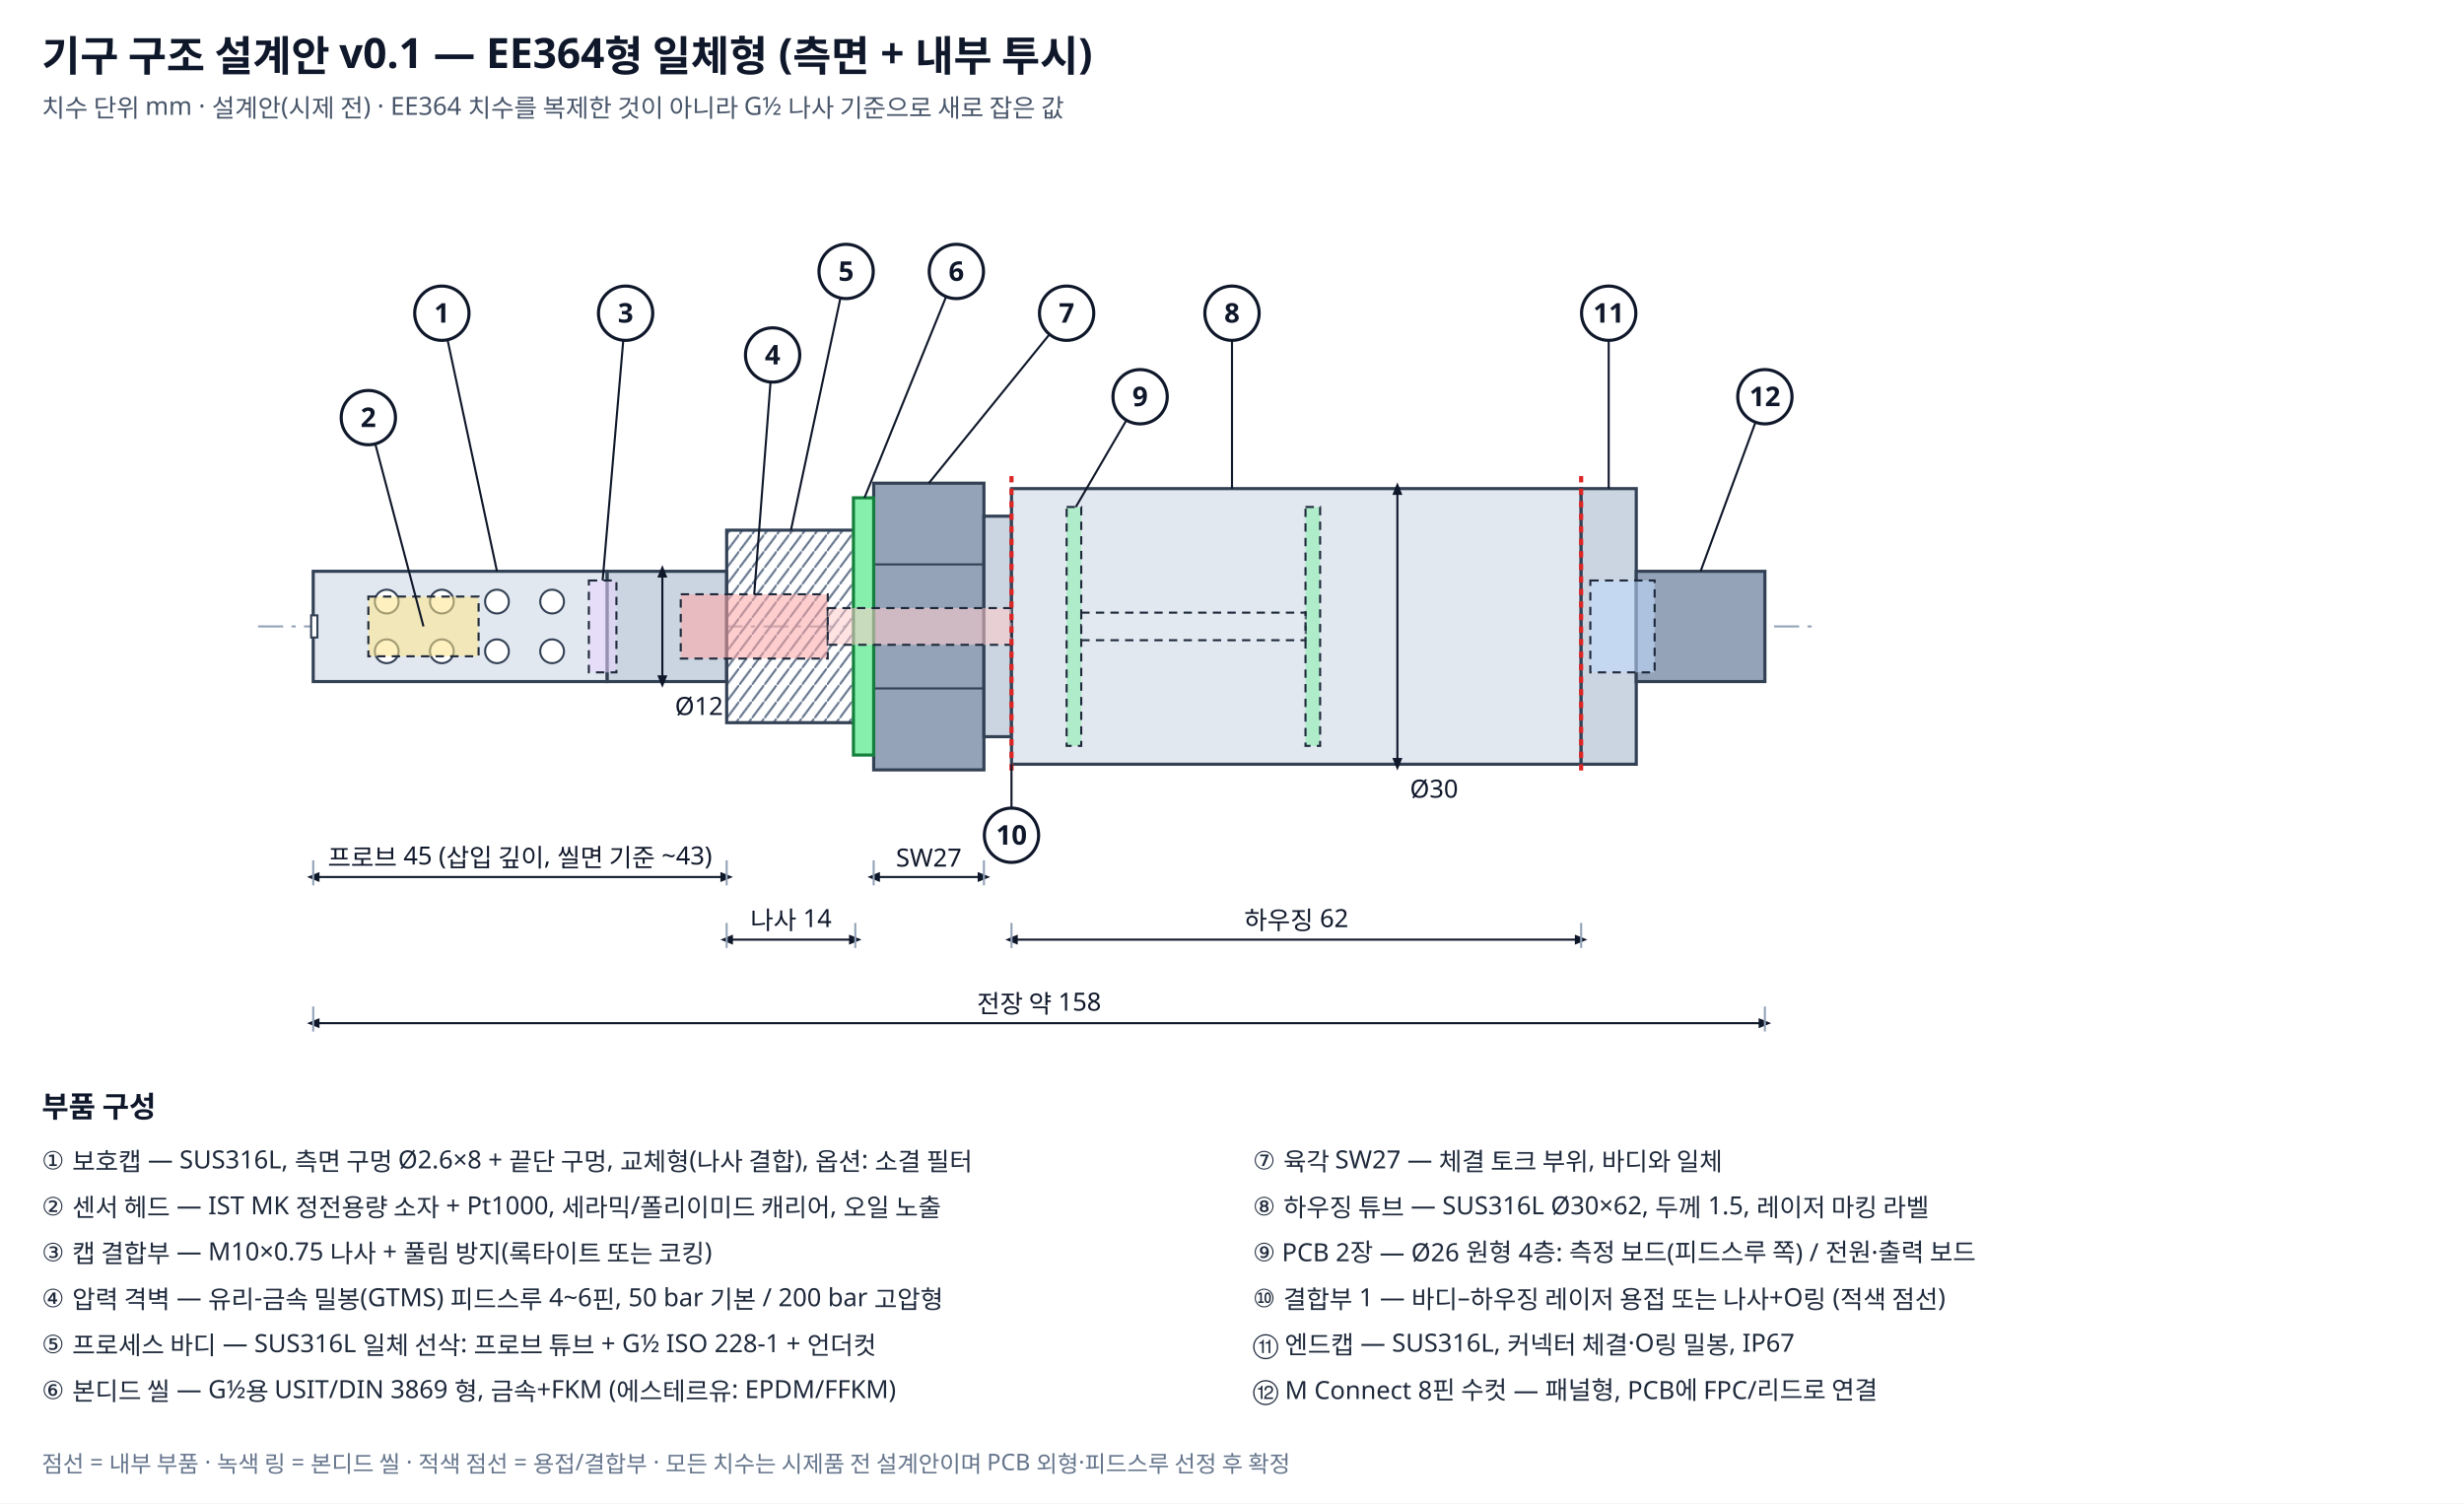
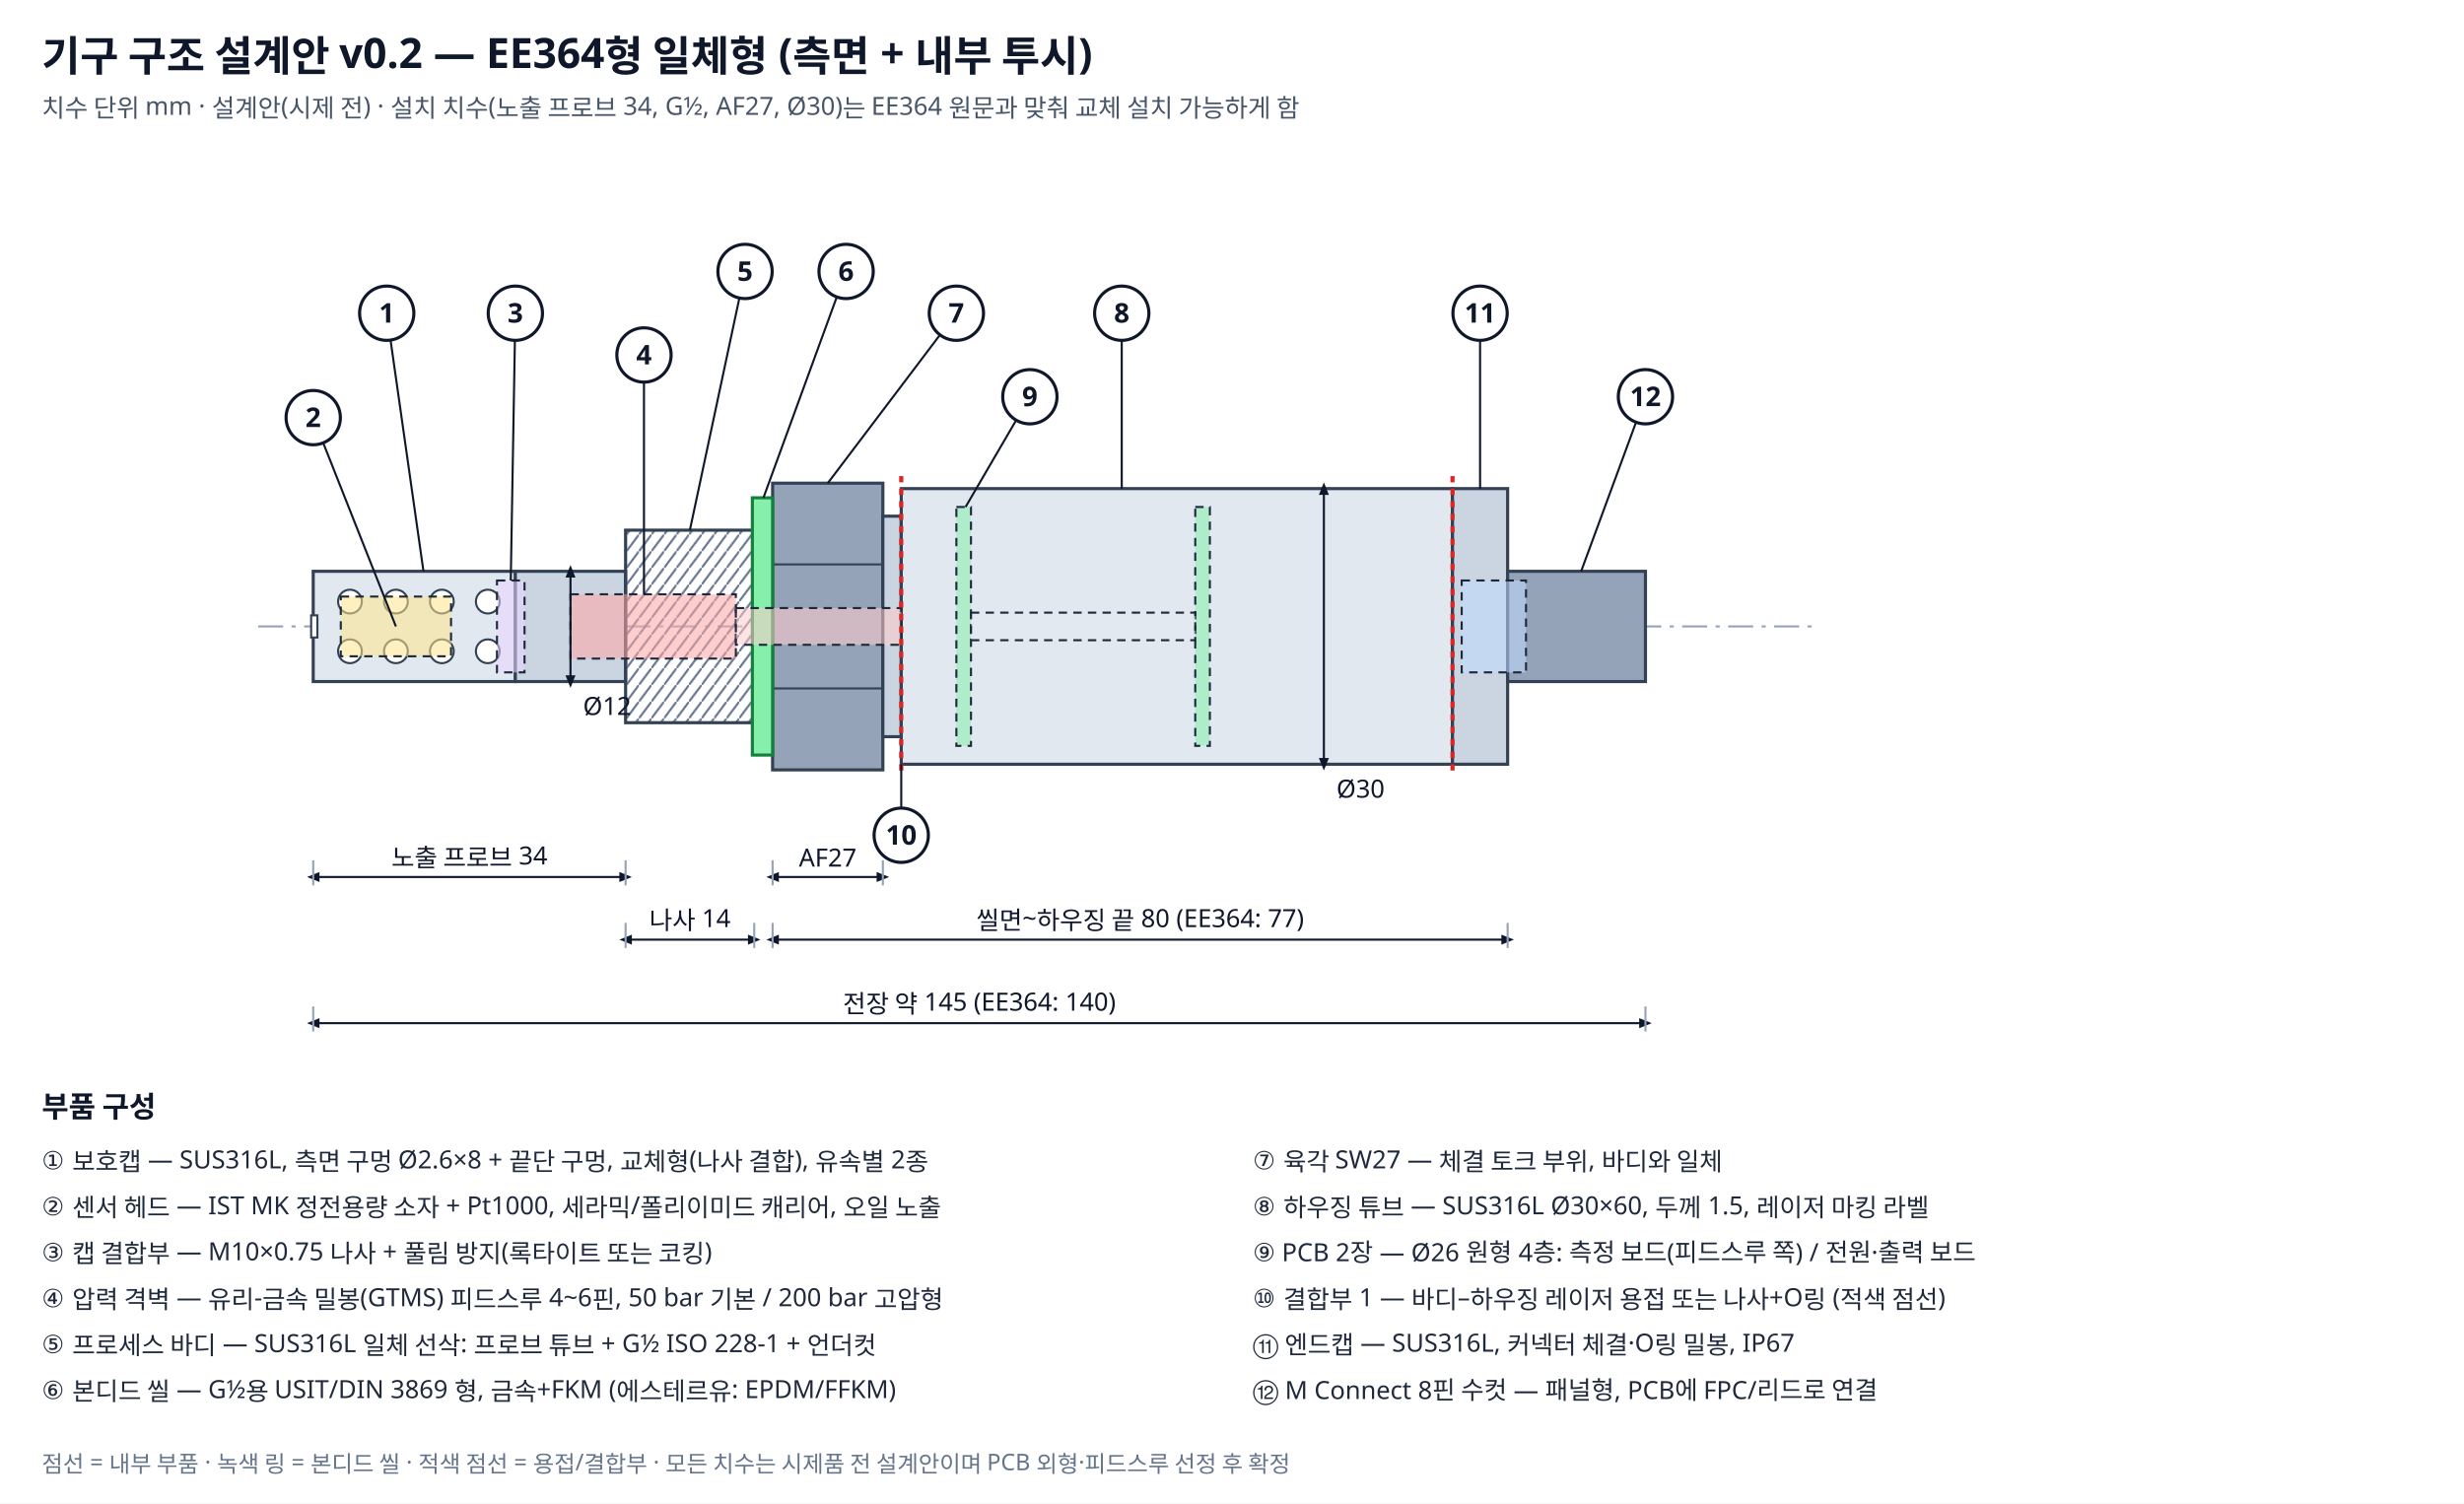
<svg xmlns="http://www.w3.org/2000/svg" viewBox="0 0 1180 720" width="1180" height="720" font-family="'Noto Sans KR','Malgun Gothic','NanumGothic',sans-serif">
  <defs>
    <marker id="d" viewBox="0 0 10 10" refX="5" refY="5" markerWidth="6" markerHeight="6" orient="auto-start-reverse">
      <path d="M0,1 L10,5 L0,9 z" fill="#0f172a" />
    </marker>
    <pattern id="thr" width="6" height="8" patternUnits="userSpaceOnUse">
      <path d="M0,8 L6,0" stroke="#64748b" stroke-width="1" />
    </pattern>
  </defs>
  <rect width="1180" height="720" fill="#fff" />
-   <text x="20" y="34" font-size="20" font-weight="700" fill="#0f172a">기구 구조 설계안 v0.1 — EE364형 일체형 (측면 + 내부 투시)</text>
-   <text x="20" y="56" font-size="12" fill="#475569">치수 단위 mm · 설계안(시제 전) · EE364 치수를 복제한 것이 아니라 G½ 나사 기준으로 새로 잡은 값</text>
+   <text x="20" y="34" font-size="20" font-weight="700" fill="#0f172a">기구 구조 설계안 v0.2 — EE364형 일체형 (측면 + 내부 투시)</text>
+   <text x="20" y="56" font-size="12" fill="#475569">치수 단위 mm · 설계안(시제 전) · 설치 치수(노출 프로브 34, G½, AF27, Ø30)는 EE364 원문과 맞춰 교체 설치 가능하게 함</text>
  <line x1="123.6" y1="300" x2="871.6" y2="300" stroke="#94a3b8" stroke-dasharray="12 4 2 4" />
-   <rect x="150.0" y="273.6" width="140.8" height="52.8" fill="#e2e8f0" stroke="#334155" stroke-width="1.5" />
-   <rect x="290.8" y="273.6" width="57.2" height="52.8" fill="#cbd5e1" stroke="#334155" stroke-width="1.5" />
-   <rect x="348.0" y="253.9" width="61.6" height="92.2" fill="url(#thr)" stroke="#334155" stroke-width="1.5" />
-   <rect x="409.6" y="262.6" width="8.8" height="74.8" fill="#cbd5e1" stroke="#334155" stroke-width="1.5" />
-   <rect x="418.4" y="231.4" width="52.8" height="137.3" fill="#94a3b8" stroke="#334155" stroke-width="1.5" />
-   <rect x="471.2" y="247.2" width="13.2" height="105.6" fill="#cbd5e1" stroke="#334155" stroke-width="1.5" />
-   <rect x="484.4" y="234.0" width="272.8" height="132.0" fill="#e2e8f0" stroke="#334155" stroke-width="1.5" />
-   <rect x="757.2" y="234.0" width="26.4" height="132.0" fill="#cbd5e1" stroke="#334155" stroke-width="1.5" />
-   <rect x="783.6" y="273.6" width="61.6" height="52.8" fill="#94a3b8" stroke="#334155" stroke-width="1.5" />
-   <line x1="418.4" y1="270.3" x2="471.2" y2="270.3" stroke="#334155" />
-   <line x1="418.4" y1="329.7" x2="471.2" y2="329.7" stroke="#334155" />
-   <rect x="408.7" y="238.4" width="9.7" height="123.2" fill="#86efac" stroke="#15803d" stroke-width="1.5" />
-   <circle cx="185.2" cy="288.1" r="5.7" fill="#fff" stroke="#334155" />
-   <circle cx="185.2" cy="311.9" r="5.7" fill="#fff" stroke="#334155" />
+   <rect x="150.0" y="273.6" width="96.8" height="52.8" fill="#e2e8f0" stroke="#334155" stroke-width="1.5" />
+   <rect x="246.8" y="273.6" width="52.8" height="52.8" fill="#cbd5e1" stroke="#334155" stroke-width="1.5" />
+   <rect x="299.6" y="253.9" width="61.6" height="92.2" fill="url(#thr)" stroke="#334155" stroke-width="1.5" />
+   <rect x="361.2" y="262.6" width="8.8" height="74.8" fill="#cbd5e1" stroke="#334155" stroke-width="1.5" />
+   <rect x="370.0" y="231.4" width="52.8" height="137.3" fill="#94a3b8" stroke="#334155" stroke-width="1.5" />
+   <rect x="422.8" y="247.2" width="8.8" height="105.6" fill="#cbd5e1" stroke="#334155" stroke-width="1.5" />
+   <rect x="431.6" y="234.0" width="264.0" height="132.0" fill="#e2e8f0" stroke="#334155" stroke-width="1.5" />
+   <rect x="695.6" y="234.0" width="26.4" height="132.0" fill="#cbd5e1" stroke="#334155" stroke-width="1.5" />
+   <rect x="722.0" y="273.6" width="66.0" height="52.8" fill="#94a3b8" stroke="#334155" stroke-width="1.5" />
+   <line x1="370.0" y1="270.3" x2="422.8" y2="270.3" stroke="#334155" />
+   <line x1="370.0" y1="329.7" x2="422.8" y2="329.7" stroke="#334155" />
+   <rect x="360.3" y="238.4" width="9.7" height="123.2" fill="#86efac" stroke="#15803d" stroke-width="1.5" />
+   <circle cx="167.6" cy="288.1" r="5.7" fill="#fff" stroke="#334155" />
+   <circle cx="167.6" cy="311.9" r="5.7" fill="#fff" stroke="#334155" />
+   <circle cx="189.6" cy="288.1" r="5.7" fill="#fff" stroke="#334155" />
+   <circle cx="189.6" cy="311.9" r="5.7" fill="#fff" stroke="#334155" />
  <circle cx="211.6" cy="288.1" r="5.7" fill="#fff" stroke="#334155" />
  <circle cx="211.6" cy="311.9" r="5.7" fill="#fff" stroke="#334155" />
-   <circle cx="238.0" cy="288.1" r="5.7" fill="#fff" stroke="#334155" />
-   <circle cx="238.0" cy="311.9" r="5.7" fill="#fff" stroke="#334155" />
-   <circle cx="264.4" cy="288.1" r="5.7" fill="#fff" stroke="#334155" />
-   <circle cx="264.4" cy="311.9" r="5.7" fill="#fff" stroke="#334155" />
+   <circle cx="233.6" cy="288.1" r="5.7" fill="#fff" stroke="#334155" />
+   <circle cx="233.6" cy="311.9" r="5.7" fill="#fff" stroke="#334155" />
  <rect x="149.0" y="294.7" width="3" height="10.6" fill="#fff" stroke="#334155" />
-   <rect x="176.4" y="285.7" width="52.8" height="28.6" fill="#fde68a" fill-opacity="0.55" stroke="#1e293b" stroke-dasharray="4 3" />
-   <rect x="282.0" y="278.0" width="13.2" height="44.0" fill="#e9d5ff" fill-opacity="0.55" stroke="#1e293b" stroke-dasharray="4 3" />
-   <rect x="326.0" y="284.6" width="70.4" height="30.8" fill="#fca5a5" fill-opacity="0.55" stroke="#1e293b" stroke-dasharray="4 3" />
-   <rect x="396.4" y="291.2" width="88.0" height="17.6" fill="#fecaca" fill-opacity="0.55" stroke="#1e293b" stroke-dasharray="4 3" />
-   <rect x="510.8" y="242.8" width="7.0" height="114.4" fill="#86efac" fill-opacity="0.55" stroke="#1e293b" stroke-dasharray="4 3" />
-   <rect x="625.2" y="242.8" width="7.0" height="114.4" fill="#86efac" fill-opacity="0.55" stroke="#1e293b" stroke-dasharray="4 3" />
-   <rect x="517.8" y="293.4" width="107.4" height="13.2" fill="#e2e8f0" fill-opacity="0.55" stroke="#1e293b" stroke-dasharray="4 3" />
-   <rect x="761.6" y="278.0" width="30.8" height="44.0" fill="#bfdbfe" fill-opacity="0.55" stroke="#1e293b" stroke-dasharray="4 3" />
-   <line x1="484.4" y1="228.0" x2="484.4" y2="372.0" stroke="#dc2626" stroke-width="2" stroke-dasharray="3 3" />
-   <line x1="757.2" y1="228.0" x2="757.2" y2="372.0" stroke="#dc2626" stroke-width="2" stroke-dasharray="3 3" />
-   <line x1="238.0" y1="273.6" x2="211.6" y2="150.0" stroke="#0f172a" />
-   <circle cx="211.6" cy="150.0" r="13" fill="#fff" stroke="#0f172a" stroke-width="1.5" />
-   <text x="211.6" y="154.5" font-size="13" font-weight="700" text-anchor="middle" fill="#0f172a">1</text>
-   <line x1="202.8" y1="300.0" x2="176.4" y2="200.0" stroke="#0f172a" />
-   <circle cx="176.4" cy="200.0" r="13" fill="#fff" stroke="#0f172a" stroke-width="1.5" />
-   <text x="176.4" y="204.5" font-size="13" font-weight="700" text-anchor="middle" fill="#0f172a">2</text>
-   <line x1="288.6" y1="278.0" x2="299.6" y2="150.0" stroke="#0f172a" />
-   <circle cx="299.6" cy="150.0" r="13" fill="#fff" stroke="#0f172a" stroke-width="1.5" />
-   <text x="299.6" y="154.5" font-size="13" font-weight="700" text-anchor="middle" fill="#0f172a">3</text>
-   <line x1="361.2" y1="284.6" x2="370.0" y2="170.0" stroke="#0f172a" />
-   <circle cx="370.0" cy="170.0" r="13" fill="#fff" stroke="#0f172a" stroke-width="1.5" />
-   <text x="370.0" y="174.5" font-size="13" font-weight="700" text-anchor="middle" fill="#0f172a">4</text>
-   <line x1="378.8" y1="253.8" x2="405.2" y2="130.0" stroke="#0f172a" />
+   <rect x="163.2" y="285.7" width="52.8" height="28.6" fill="#fde68a" fill-opacity="0.55" stroke="#1e293b" stroke-dasharray="4 3" />
+   <rect x="238.0" y="278.0" width="13.2" height="44.0" fill="#e9d5ff" fill-opacity="0.55" stroke="#1e293b" stroke-dasharray="4 3" />
+   <rect x="273.2" y="284.6" width="79.2" height="30.8" fill="#fca5a5" fill-opacity="0.55" stroke="#1e293b" stroke-dasharray="4 3" />
+   <rect x="352.4" y="291.2" width="79.2" height="17.6" fill="#fecaca" fill-opacity="0.55" stroke="#1e293b" stroke-dasharray="4 3" />
+   <rect x="458.0" y="242.8" width="7.0" height="114.4" fill="#86efac" fill-opacity="0.55" stroke="#1e293b" stroke-dasharray="4 3" />
+   <rect x="572.4" y="242.8" width="7.0" height="114.4" fill="#86efac" fill-opacity="0.55" stroke="#1e293b" stroke-dasharray="4 3" />
+   <rect x="465.0" y="293.4" width="107.4" height="13.2" fill="#e2e8f0" fill-opacity="0.55" stroke="#1e293b" stroke-dasharray="4 3" />
+   <rect x="700.0" y="278.0" width="30.8" height="44.0" fill="#bfdbfe" fill-opacity="0.55" stroke="#1e293b" stroke-dasharray="4 3" />
+   <line x1="431.6" y1="228.0" x2="431.6" y2="372.0" stroke="#dc2626" stroke-width="2" stroke-dasharray="3 3" />
+   <line x1="695.6" y1="228.0" x2="695.6" y2="372.0" stroke="#dc2626" stroke-width="2" stroke-dasharray="3 3" />
+   <line x1="202.8" y1="273.6" x2="185.2" y2="150.0" stroke="#0f172a" />
+   <circle cx="185.2" cy="150.0" r="13" fill="#fff" stroke="#0f172a" stroke-width="1.5" />
+   <text x="185.2" y="154.5" font-size="13" font-weight="700" text-anchor="middle" fill="#0f172a">1</text>
+   <line x1="189.6" y1="300.0" x2="150.0" y2="200.0" stroke="#0f172a" />
+   <circle cx="150.0" cy="200.0" r="13" fill="#fff" stroke="#0f172a" stroke-width="1.5" />
+   <text x="150.0" y="204.5" font-size="13" font-weight="700" text-anchor="middle" fill="#0f172a">2</text>
+   <line x1="244.6" y1="278.0" x2="246.8" y2="150.0" stroke="#0f172a" />
+   <circle cx="246.8" cy="150.0" r="13" fill="#fff" stroke="#0f172a" stroke-width="1.5" />
+   <text x="246.8" y="154.5" font-size="13" font-weight="700" text-anchor="middle" fill="#0f172a">3</text>
+   <line x1="308.4" y1="284.6" x2="308.4" y2="170.0" stroke="#0f172a" />
+   <circle cx="308.4" cy="170.0" r="13" fill="#fff" stroke="#0f172a" stroke-width="1.5" />
+   <text x="308.4" y="174.5" font-size="13" font-weight="700" text-anchor="middle" fill="#0f172a">4</text>
+   <line x1="330.4" y1="253.8" x2="356.8" y2="130.0" stroke="#0f172a" />
+   <circle cx="356.8" cy="130.0" r="13" fill="#fff" stroke="#0f172a" stroke-width="1.5" />
+   <text x="356.8" y="134.5" font-size="13" font-weight="700" text-anchor="middle" fill="#0f172a">5</text>
+   <line x1="365.6" y1="238.4" x2="405.2" y2="130.0" stroke="#0f172a" />
  <circle cx="405.2" cy="130.0" r="13" fill="#fff" stroke="#0f172a" stroke-width="1.5" />
-   <text x="405.2" y="134.5" font-size="13" font-weight="700" text-anchor="middle" fill="#0f172a">5</text>
-   <line x1="414.0" y1="238.4" x2="458.0" y2="130.0" stroke="#0f172a" />
-   <circle cx="458.0" cy="130.0" r="13" fill="#fff" stroke="#0f172a" stroke-width="1.5" />
-   <text x="458.0" y="134.5" font-size="13" font-weight="700" text-anchor="middle" fill="#0f172a">6</text>
-   <line x1="444.8" y1="231.4" x2="510.8" y2="150.0" stroke="#0f172a" />
-   <circle cx="510.8" cy="150.0" r="13" fill="#fff" stroke="#0f172a" stroke-width="1.5" />
-   <text x="510.8" y="154.5" font-size="13" font-weight="700" text-anchor="middle" fill="#0f172a">7</text>
-   <line x1="590.0" y1="234.0" x2="590.0" y2="150.0" stroke="#0f172a" />
-   <circle cx="590.0" cy="150.0" r="13" fill="#fff" stroke="#0f172a" stroke-width="1.5" />
-   <text x="590.0" y="154.5" font-size="13" font-weight="700" text-anchor="middle" fill="#0f172a">8</text>
-   <line x1="515.2" y1="242.8" x2="546.0" y2="190.0" stroke="#0f172a" />
-   <circle cx="546.0" cy="190.0" r="13" fill="#fff" stroke="#0f172a" stroke-width="1.5" />
-   <text x="546.0" y="194.5" font-size="13" font-weight="700" text-anchor="middle" fill="#0f172a">9</text>
-   <line x1="484.4" y1="366.0" x2="484.4" y2="400.0" stroke="#0f172a" />
-   <circle cx="484.4" cy="400.0" r="13" fill="#fff" stroke="#0f172a" stroke-width="1.5" />
-   <text x="484.4" y="404.5" font-size="13" font-weight="700" text-anchor="middle" fill="#0f172a">10</text>
-   <line x1="770.4" y1="234.0" x2="770.4" y2="150.0" stroke="#0f172a" />
-   <circle cx="770.4" cy="150.0" r="13" fill="#fff" stroke="#0f172a" stroke-width="1.5" />
-   <text x="770.4" y="154.5" font-size="13" font-weight="700" text-anchor="middle" fill="#0f172a">11</text>
-   <line x1="814.4" y1="273.6" x2="845.2" y2="190.0" stroke="#0f172a" />
-   <circle cx="845.2" cy="190.0" r="13" fill="#fff" stroke="#0f172a" stroke-width="1.5" />
-   <text x="845.2" y="194.5" font-size="13" font-weight="700" text-anchor="middle" fill="#0f172a">12</text>
-   <line x1="150.0" y1="420" x2="348.0" y2="420" stroke="#0f172a" marker-start="url(#d)" marker-end="url(#d)" />
+   <text x="405.2" y="134.5" font-size="13" font-weight="700" text-anchor="middle" fill="#0f172a">6</text>
+   <line x1="396.4" y1="231.4" x2="458.0" y2="150.0" stroke="#0f172a" />
+   <circle cx="458.0" cy="150.0" r="13" fill="#fff" stroke="#0f172a" stroke-width="1.5" />
+   <text x="458.0" y="154.5" font-size="13" font-weight="700" text-anchor="middle" fill="#0f172a">7</text>
+   <line x1="537.2" y1="234.0" x2="537.2" y2="150.0" stroke="#0f172a" />
+   <circle cx="537.2" cy="150.0" r="13" fill="#fff" stroke="#0f172a" stroke-width="1.5" />
+   <text x="537.2" y="154.5" font-size="13" font-weight="700" text-anchor="middle" fill="#0f172a">8</text>
+   <line x1="462.4" y1="242.8" x2="493.2" y2="190.0" stroke="#0f172a" />
+   <circle cx="493.2" cy="190.0" r="13" fill="#fff" stroke="#0f172a" stroke-width="1.5" />
+   <text x="493.2" y="194.5" font-size="13" font-weight="700" text-anchor="middle" fill="#0f172a">9</text>
+   <line x1="431.6" y1="366.0" x2="431.6" y2="400.0" stroke="#0f172a" />
+   <circle cx="431.6" cy="400.0" r="13" fill="#fff" stroke="#0f172a" stroke-width="1.5" />
+   <text x="431.6" y="404.5" font-size="13" font-weight="700" text-anchor="middle" fill="#0f172a">10</text>
+   <line x1="708.8" y1="234.0" x2="708.8" y2="150.0" stroke="#0f172a" />
+   <circle cx="708.8" cy="150.0" r="13" fill="#fff" stroke="#0f172a" stroke-width="1.5" />
+   <text x="708.8" y="154.5" font-size="13" font-weight="700" text-anchor="middle" fill="#0f172a">11</text>
+   <line x1="757.2" y1="273.6" x2="788.0" y2="190.0" stroke="#0f172a" />
+   <circle cx="788.0" cy="190.0" r="13" fill="#fff" stroke="#0f172a" stroke-width="1.5" />
+   <text x="788.0" y="194.5" font-size="13" font-weight="700" text-anchor="middle" fill="#0f172a">12</text>
+   <line x1="150.0" y1="420" x2="299.6" y2="420" stroke="#0f172a" marker-start="url(#d)" marker-end="url(#d)" />
  <line x1="150.0" y1="412" x2="150.0" y2="424" stroke="#94a3b8" />
-   <line x1="348.0" y1="412" x2="348.0" y2="424" stroke="#94a3b8" />
-   <text x="249.0" y="415" font-size="12" text-anchor="middle" fill="#0f172a">프로브 45 (삽입 깊이, 씰면 기준 ~43)</text>
-   <line x1="348.0" y1="450" x2="409.6" y2="450" stroke="#0f172a" marker-start="url(#d)" marker-end="url(#d)" />
-   <line x1="348.0" y1="442" x2="348.0" y2="454" stroke="#94a3b8" />
-   <line x1="409.6" y1="442" x2="409.6" y2="454" stroke="#94a3b8" />
-   <text x="378.8" y="445" font-size="12" text-anchor="middle" fill="#0f172a">나사 14</text>
-   <line x1="418.4" y1="420" x2="471.2" y2="420" stroke="#0f172a" marker-start="url(#d)" marker-end="url(#d)" />
-   <line x1="418.4" y1="412" x2="418.4" y2="424" stroke="#94a3b8" />
-   <line x1="471.2" y1="412" x2="471.2" y2="424" stroke="#94a3b8" />
-   <text x="444.8" y="415" font-size="12" text-anchor="middle" fill="#0f172a">SW27</text>
-   <line x1="484.4" y1="450" x2="757.2" y2="450" stroke="#0f172a" marker-start="url(#d)" marker-end="url(#d)" />
-   <line x1="484.4" y1="442" x2="484.4" y2="454" stroke="#94a3b8" />
-   <line x1="757.2" y1="442" x2="757.2" y2="454" stroke="#94a3b8" />
-   <text x="620.8" y="445" font-size="12" text-anchor="middle" fill="#0f172a">하우징 62</text>
-   <line x1="150.0" y1="490" x2="845.2" y2="490" stroke="#0f172a" marker-start="url(#d)" marker-end="url(#d)" />
+   <line x1="299.6" y1="412" x2="299.6" y2="424" stroke="#94a3b8" />
+   <text x="224.8" y="415" font-size="12" text-anchor="middle" fill="#0f172a">노출 프로브 34</text>
+   <line x1="299.6" y1="450" x2="361.2" y2="450" stroke="#0f172a" marker-start="url(#d)" marker-end="url(#d)" />
+   <line x1="299.6" y1="442" x2="299.6" y2="454" stroke="#94a3b8" />
+   <line x1="361.2" y1="442" x2="361.2" y2="454" stroke="#94a3b8" />
+   <text x="330.4" y="445" font-size="12" text-anchor="middle" fill="#0f172a">나사 14</text>
+   <line x1="370.0" y1="420" x2="422.8" y2="420" stroke="#0f172a" marker-start="url(#d)" marker-end="url(#d)" />
+   <line x1="370.0" y1="412" x2="370.0" y2="424" stroke="#94a3b8" />
+   <line x1="422.8" y1="412" x2="422.8" y2="424" stroke="#94a3b8" />
+   <text x="396.4" y="415" font-size="12" text-anchor="middle" fill="#0f172a">AF27</text>
+   <line x1="370.0" y1="450" x2="722.0" y2="450" stroke="#0f172a" marker-start="url(#d)" marker-end="url(#d)" />
+   <line x1="370.0" y1="442" x2="370.0" y2="454" stroke="#94a3b8" />
+   <line x1="722.0" y1="442" x2="722.0" y2="454" stroke="#94a3b8" />
+   <text x="546.0" y="445" font-size="12" text-anchor="middle" fill="#0f172a">씰면~하우징 끝 80 (EE364: 77)</text>
+   <line x1="150.0" y1="490" x2="788.0" y2="490" stroke="#0f172a" marker-start="url(#d)" marker-end="url(#d)" />
  <line x1="150.0" y1="482" x2="150.0" y2="494" stroke="#94a3b8" />
-   <line x1="845.2" y1="482" x2="845.2" y2="494" stroke="#94a3b8" />
-   <text x="497.6" y="485" font-size="12" text-anchor="middle" fill="#0f172a">전장 약 158</text>
-   <line x1="317.2" y1="273.6" x2="317.2" y2="326.4" stroke="#0f172a" marker-start="url(#d)" marker-end="url(#d)" />
-   <text x="323.2" y="342.4" font-size="12" fill="#0f172a">Ø12</text>
-   <line x1="669.2" y1="234.0" x2="669.2" y2="366.0" stroke="#0f172a" marker-start="url(#d)" marker-end="url(#d)" />
-   <text x="675.2" y="382.0" font-size="12" fill="#0f172a">Ø30</text>
+   <line x1="788.0" y1="482" x2="788.0" y2="494" stroke="#94a3b8" />
+   <text x="469.0" y="485" font-size="12" text-anchor="middle" fill="#0f172a">전장 약 145 (EE364: 140)</text>
+   <line x1="273.2" y1="273.6" x2="273.2" y2="326.4" stroke="#0f172a" marker-start="url(#d)" marker-end="url(#d)" />
+   <text x="279.2" y="342.4" font-size="12" fill="#0f172a">Ø12</text>
+   <line x1="634.0" y1="234.0" x2="634.0" y2="366.0" stroke="#0f172a" marker-start="url(#d)" marker-end="url(#d)" />
+   <text x="640.0" y="382.0" font-size="12" fill="#0f172a">Ø30</text>
  <text x="20" y="535" font-size="14" font-weight="700" fill="#0f172a">부품 구성</text>
-   <text x="20" y="560" font-size="12" fill="#1e293b">① 보호캡 — SUS316L, 측면 구멍 Ø2.6×8 + 끝단 구멍, 교체형(나사 결합), 옵션: 소결 필터</text>
+   <text x="20" y="560" font-size="12" fill="#1e293b">① 보호캡 — SUS316L, 측면 구멍 Ø2.6×8 + 끝단 구멍, 교체형(나사 결합), 유속별 2종</text>
  <text x="20" y="582" font-size="12" fill="#1e293b">② 센서 헤드 — IST MK 정전용량 소자 + Pt1000, 세라믹/폴리이미드 캐리어, 오일 노출</text>
  <text x="20" y="604" font-size="12" fill="#1e293b">③ 캡 결합부 — M10×0.75 나사 + 풀림 방지(록타이트 또는 코킹)</text>
  <text x="20" y="626" font-size="12" fill="#1e293b">④ 압력 격벽 — 유리-금속 밀봉(GTMS) 피드스루 4~6핀, 50 bar 기본 / 200 bar 고압형</text>
  <text x="20" y="648" font-size="12" fill="#1e293b">⑤ 프로세스 바디 — SUS316L 일체 선삭: 프로브 튜브 + G½ ISO 228-1 + 언더컷</text>
  <text x="20" y="670" font-size="12" fill="#1e293b">⑥ 본디드 씰 — G½용 USIT/DIN 3869 형, 금속+FKM (에스테르유: EPDM/FFKM)</text>
  <text x="600" y="560" font-size="12" fill="#1e293b">⑦ 육각 SW27 — 체결 토크 부위, 바디와 일체</text>
-   <text x="600" y="582" font-size="12" fill="#1e293b">⑧ 하우징 튜브 — SUS316L Ø30×62, 두께 1.5, 레이저 마킹 라벨</text>
+   <text x="600" y="582" font-size="12" fill="#1e293b">⑧ 하우징 튜브 — SUS316L Ø30×60, 두께 1.5, 레이저 마킹 라벨</text>
  <text x="600" y="604" font-size="12" fill="#1e293b">⑨ PCB 2장 — Ø26 원형 4층: 측정 보드(피드스루 쪽) / 전원·출력 보드</text>
  <text x="600" y="626" font-size="12" fill="#1e293b">⑩ 결합부 1 — 바디–하우징 레이저 용접 또는 나사+O링 (적색 점선)</text>
  <text x="600" y="648" font-size="12" fill="#1e293b">⑪ 엔드캡 — SUS316L, 커넥터 체결·O링 밀봉, IP67</text>
  <text x="600" y="670" font-size="12" fill="#1e293b">⑫ M Connect 8핀 수컷 — 패널형, PCB에 FPC/리드로 연결</text>
  <text x="20" y="705" font-size="11" fill="#64748b">점선 = 내부 부품 · 녹색 링 = 본디드 씰 · 적색 점선 = 용접/결합부 · 모든 치수는 시제품 전 설계안이며 PCB 외형·피드스루 선정 후 확정</text>
</svg>
